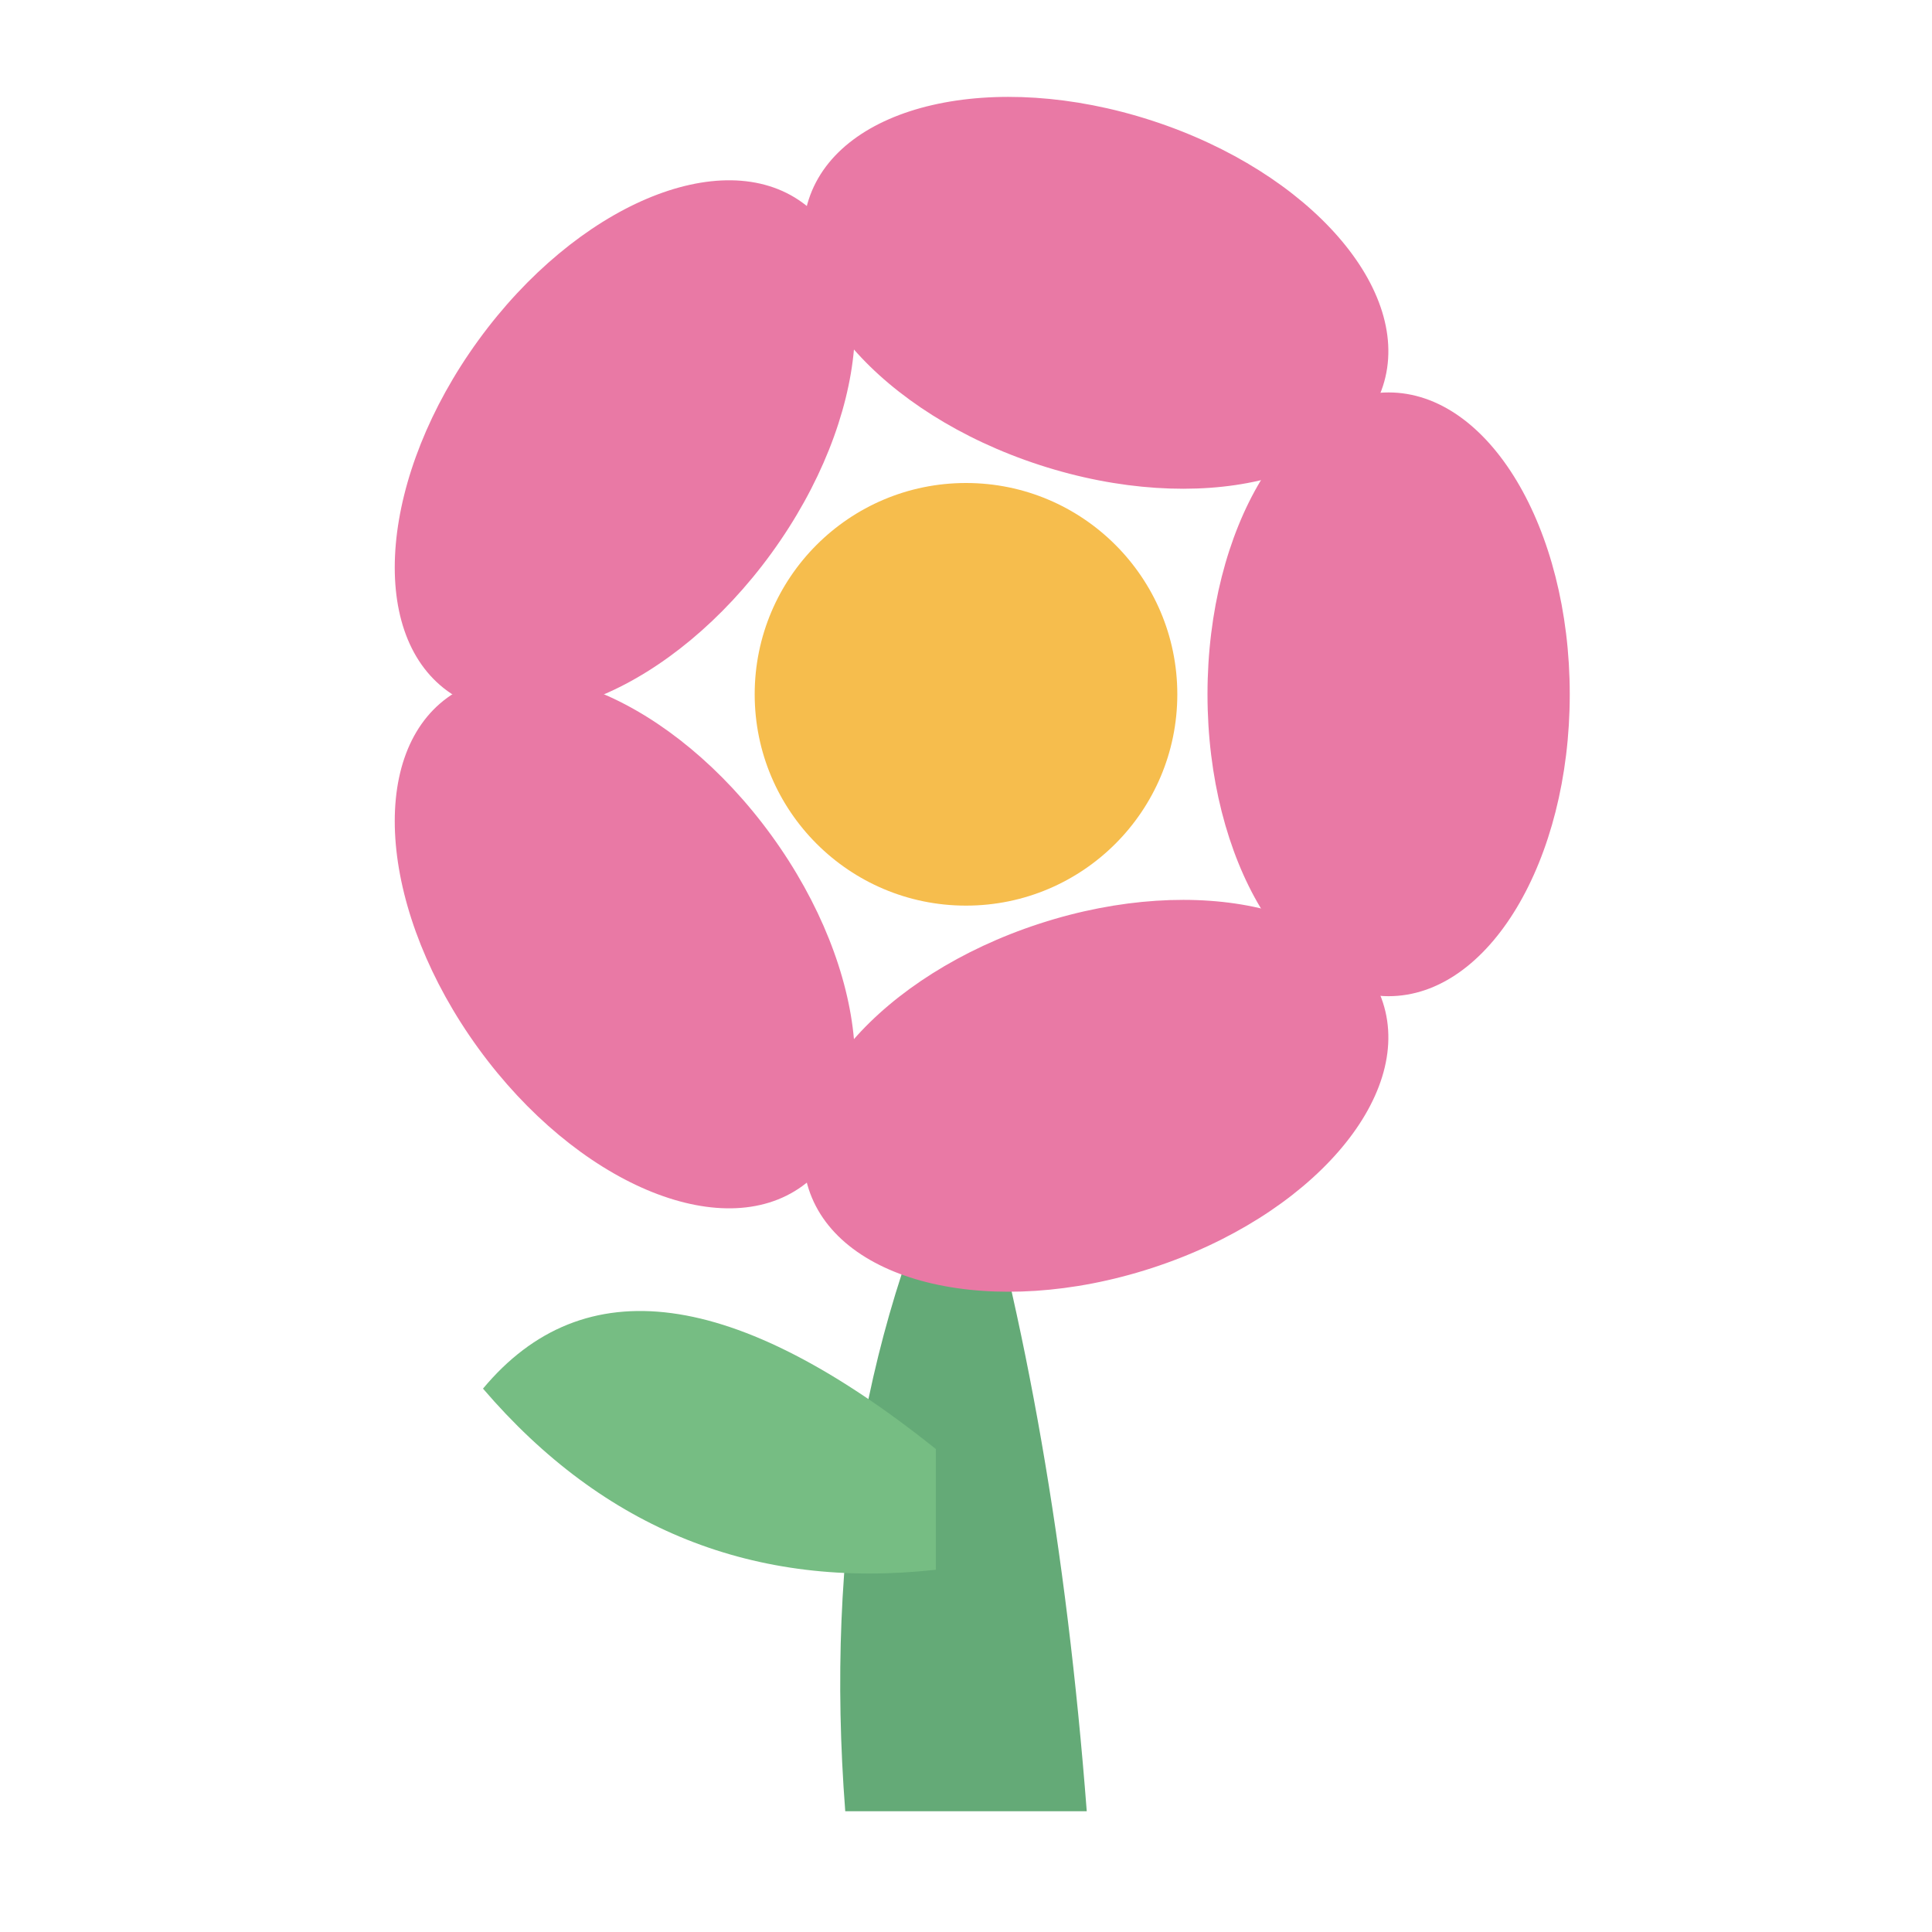
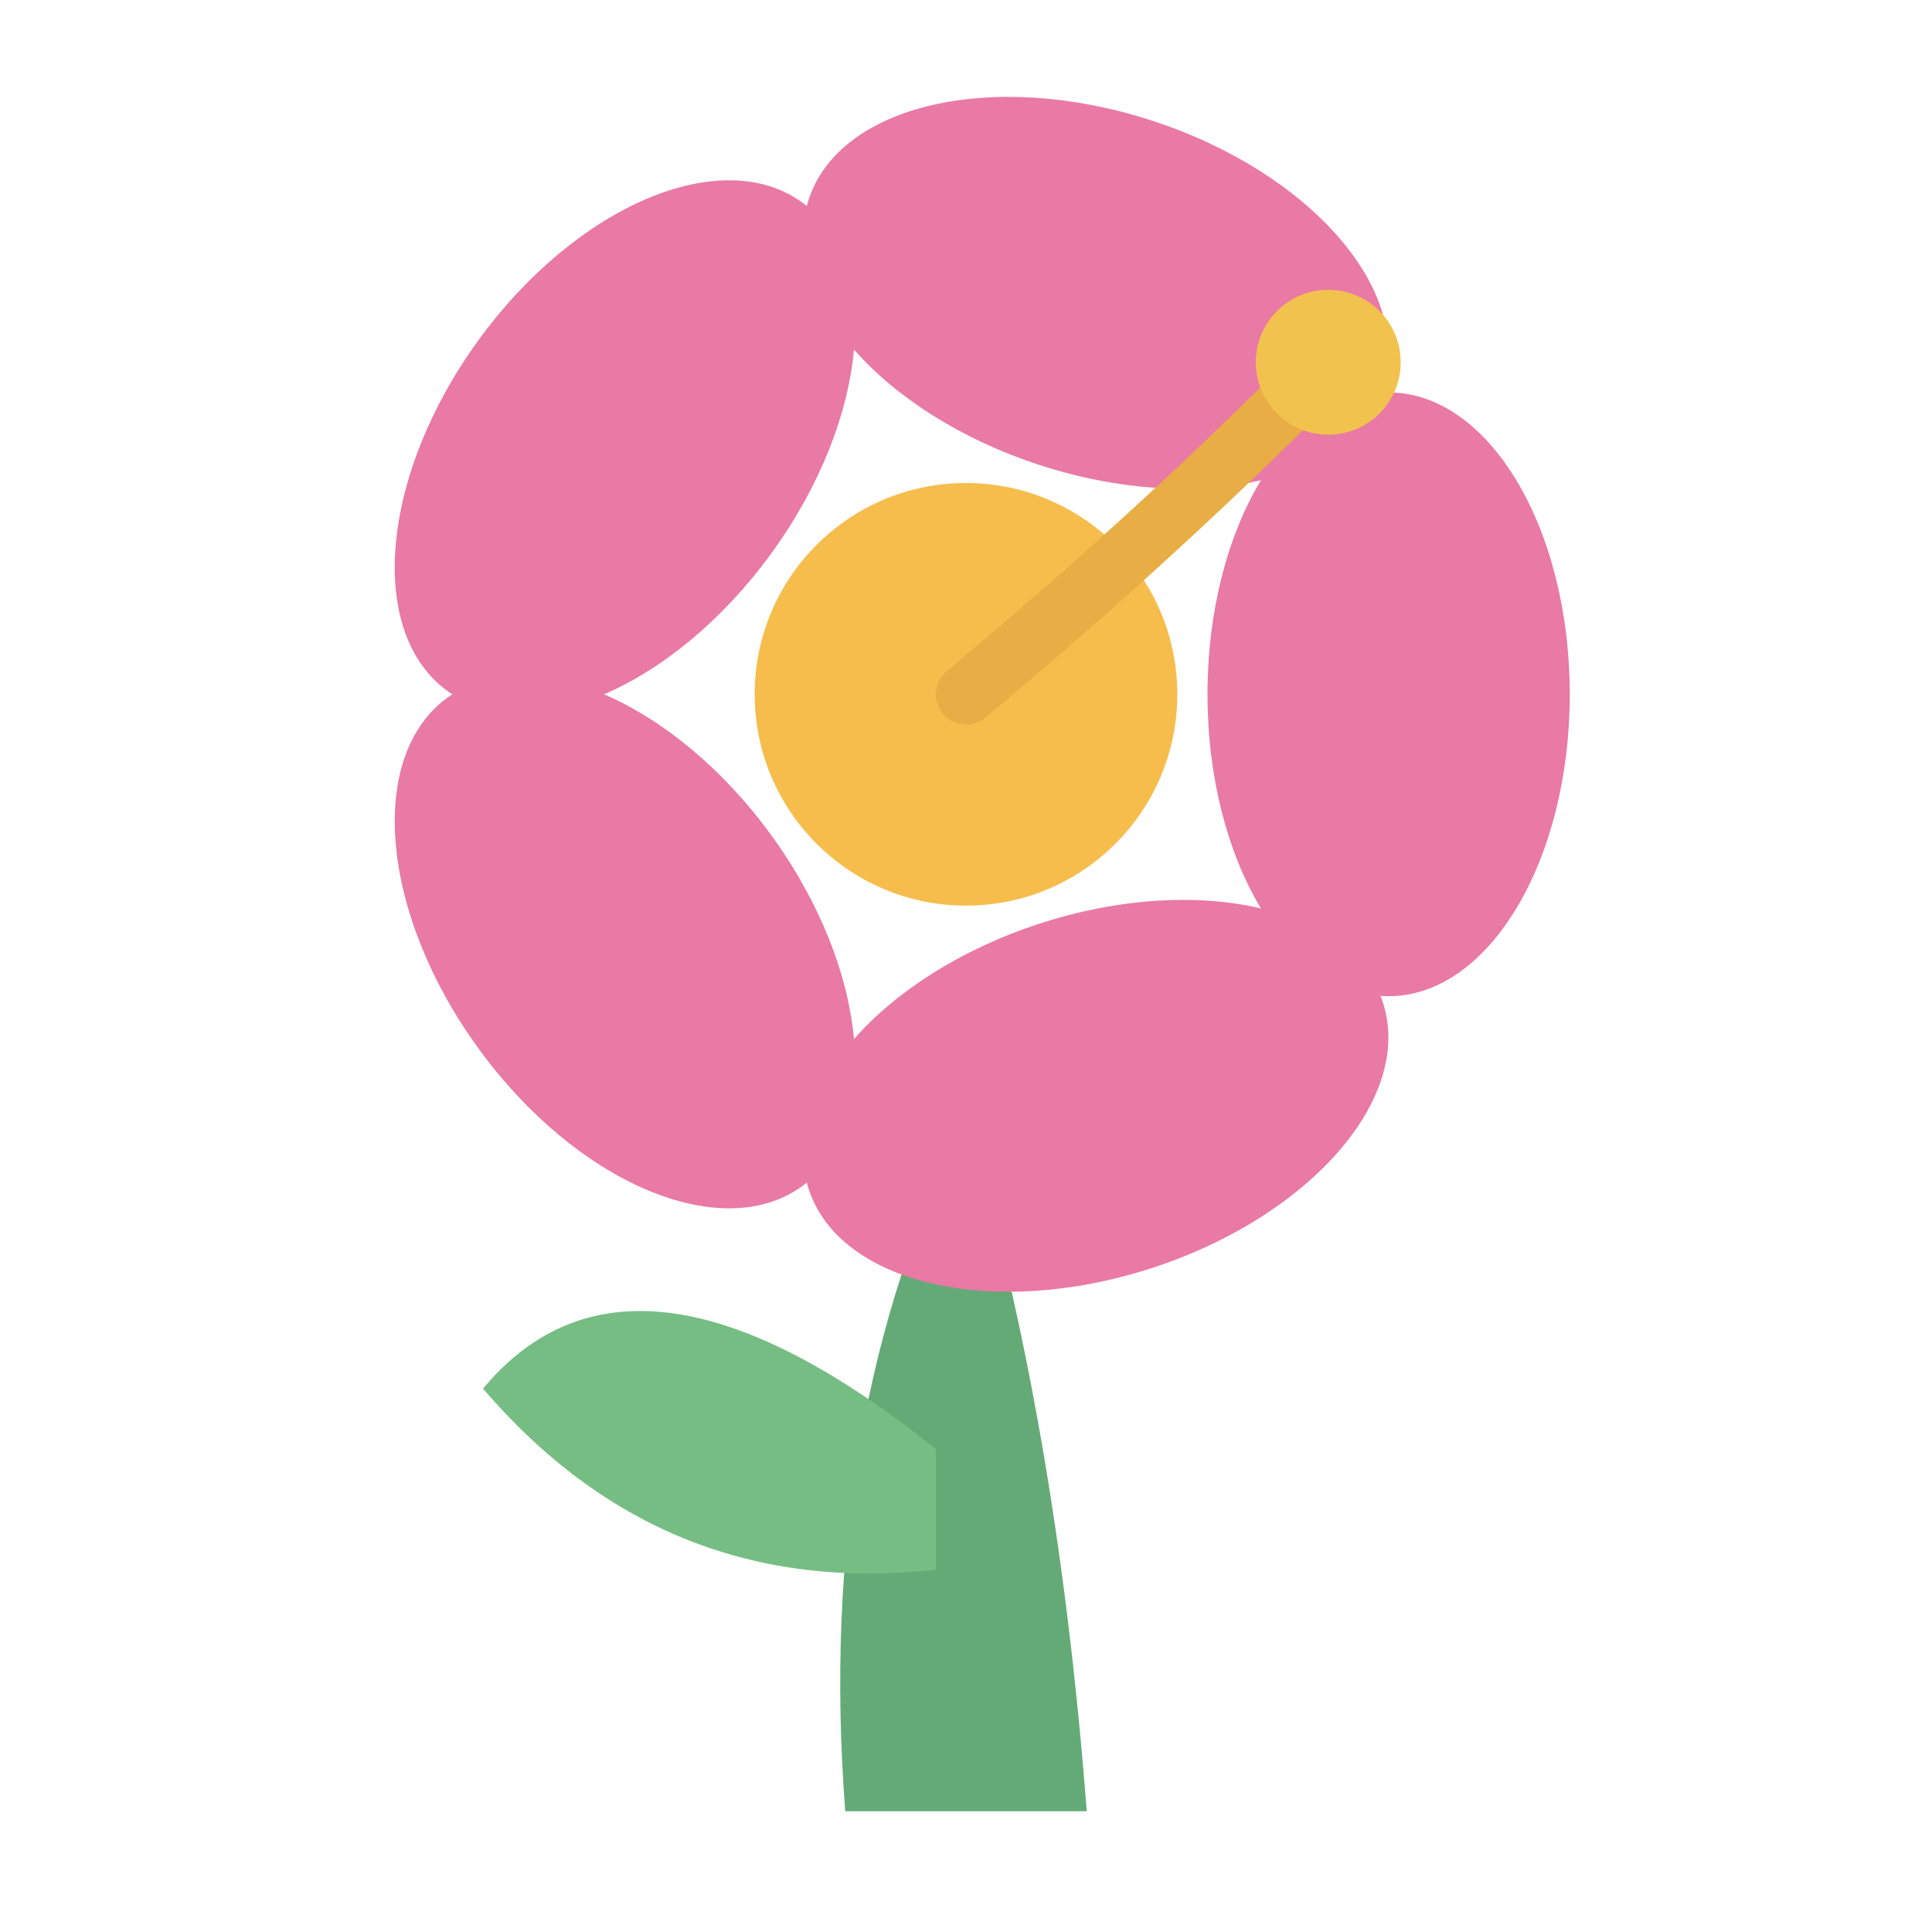
<svg xmlns="http://www.w3.org/2000/svg" width="64" height="64" viewBox="0 0 64 64">
  <path d="M32 37 Q27 47 28 60 L36 60 Q35 47 32 37" fill="#64aa77" />
  <path d="M31 48 Q21 40 16 46 Q22 53 31 52" fill="#76bd83" />
  <ellipse cx="46.0" cy="23.0" rx="6" ry="10" fill="#e979a5" transform="rotate(0.0 46.0 23.0)" />
  <ellipse cx="36.3" cy="36.3" rx="6" ry="10" fill="#e979a5" transform="rotate(72.0 36.3 36.3)" />
  <ellipse cx="20.7" cy="31.2" rx="6" ry="10" fill="#e979a5" transform="rotate(144.0 20.7 31.2)" />
  <ellipse cx="20.7" cy="14.8" rx="6" ry="10" fill="#e979a5" transform="rotate(216.0 20.7 14.8)" />
  <ellipse cx="36.3" cy="9.7" rx="6" ry="10" fill="#e979a5" transform="rotate(288.0 36.3 9.7)" />
  <circle cx="32" cy="23" r="7" fill="#f6bd4d" />
+   <path d="M32 23 Q38 18 43 13" fill="none" stroke="#e8ad45" stroke-width="2" stroke-linecap="round" />
+   <circle cx="44" cy="12" r="2.4" fill="#f2c24f" />
</svg>
